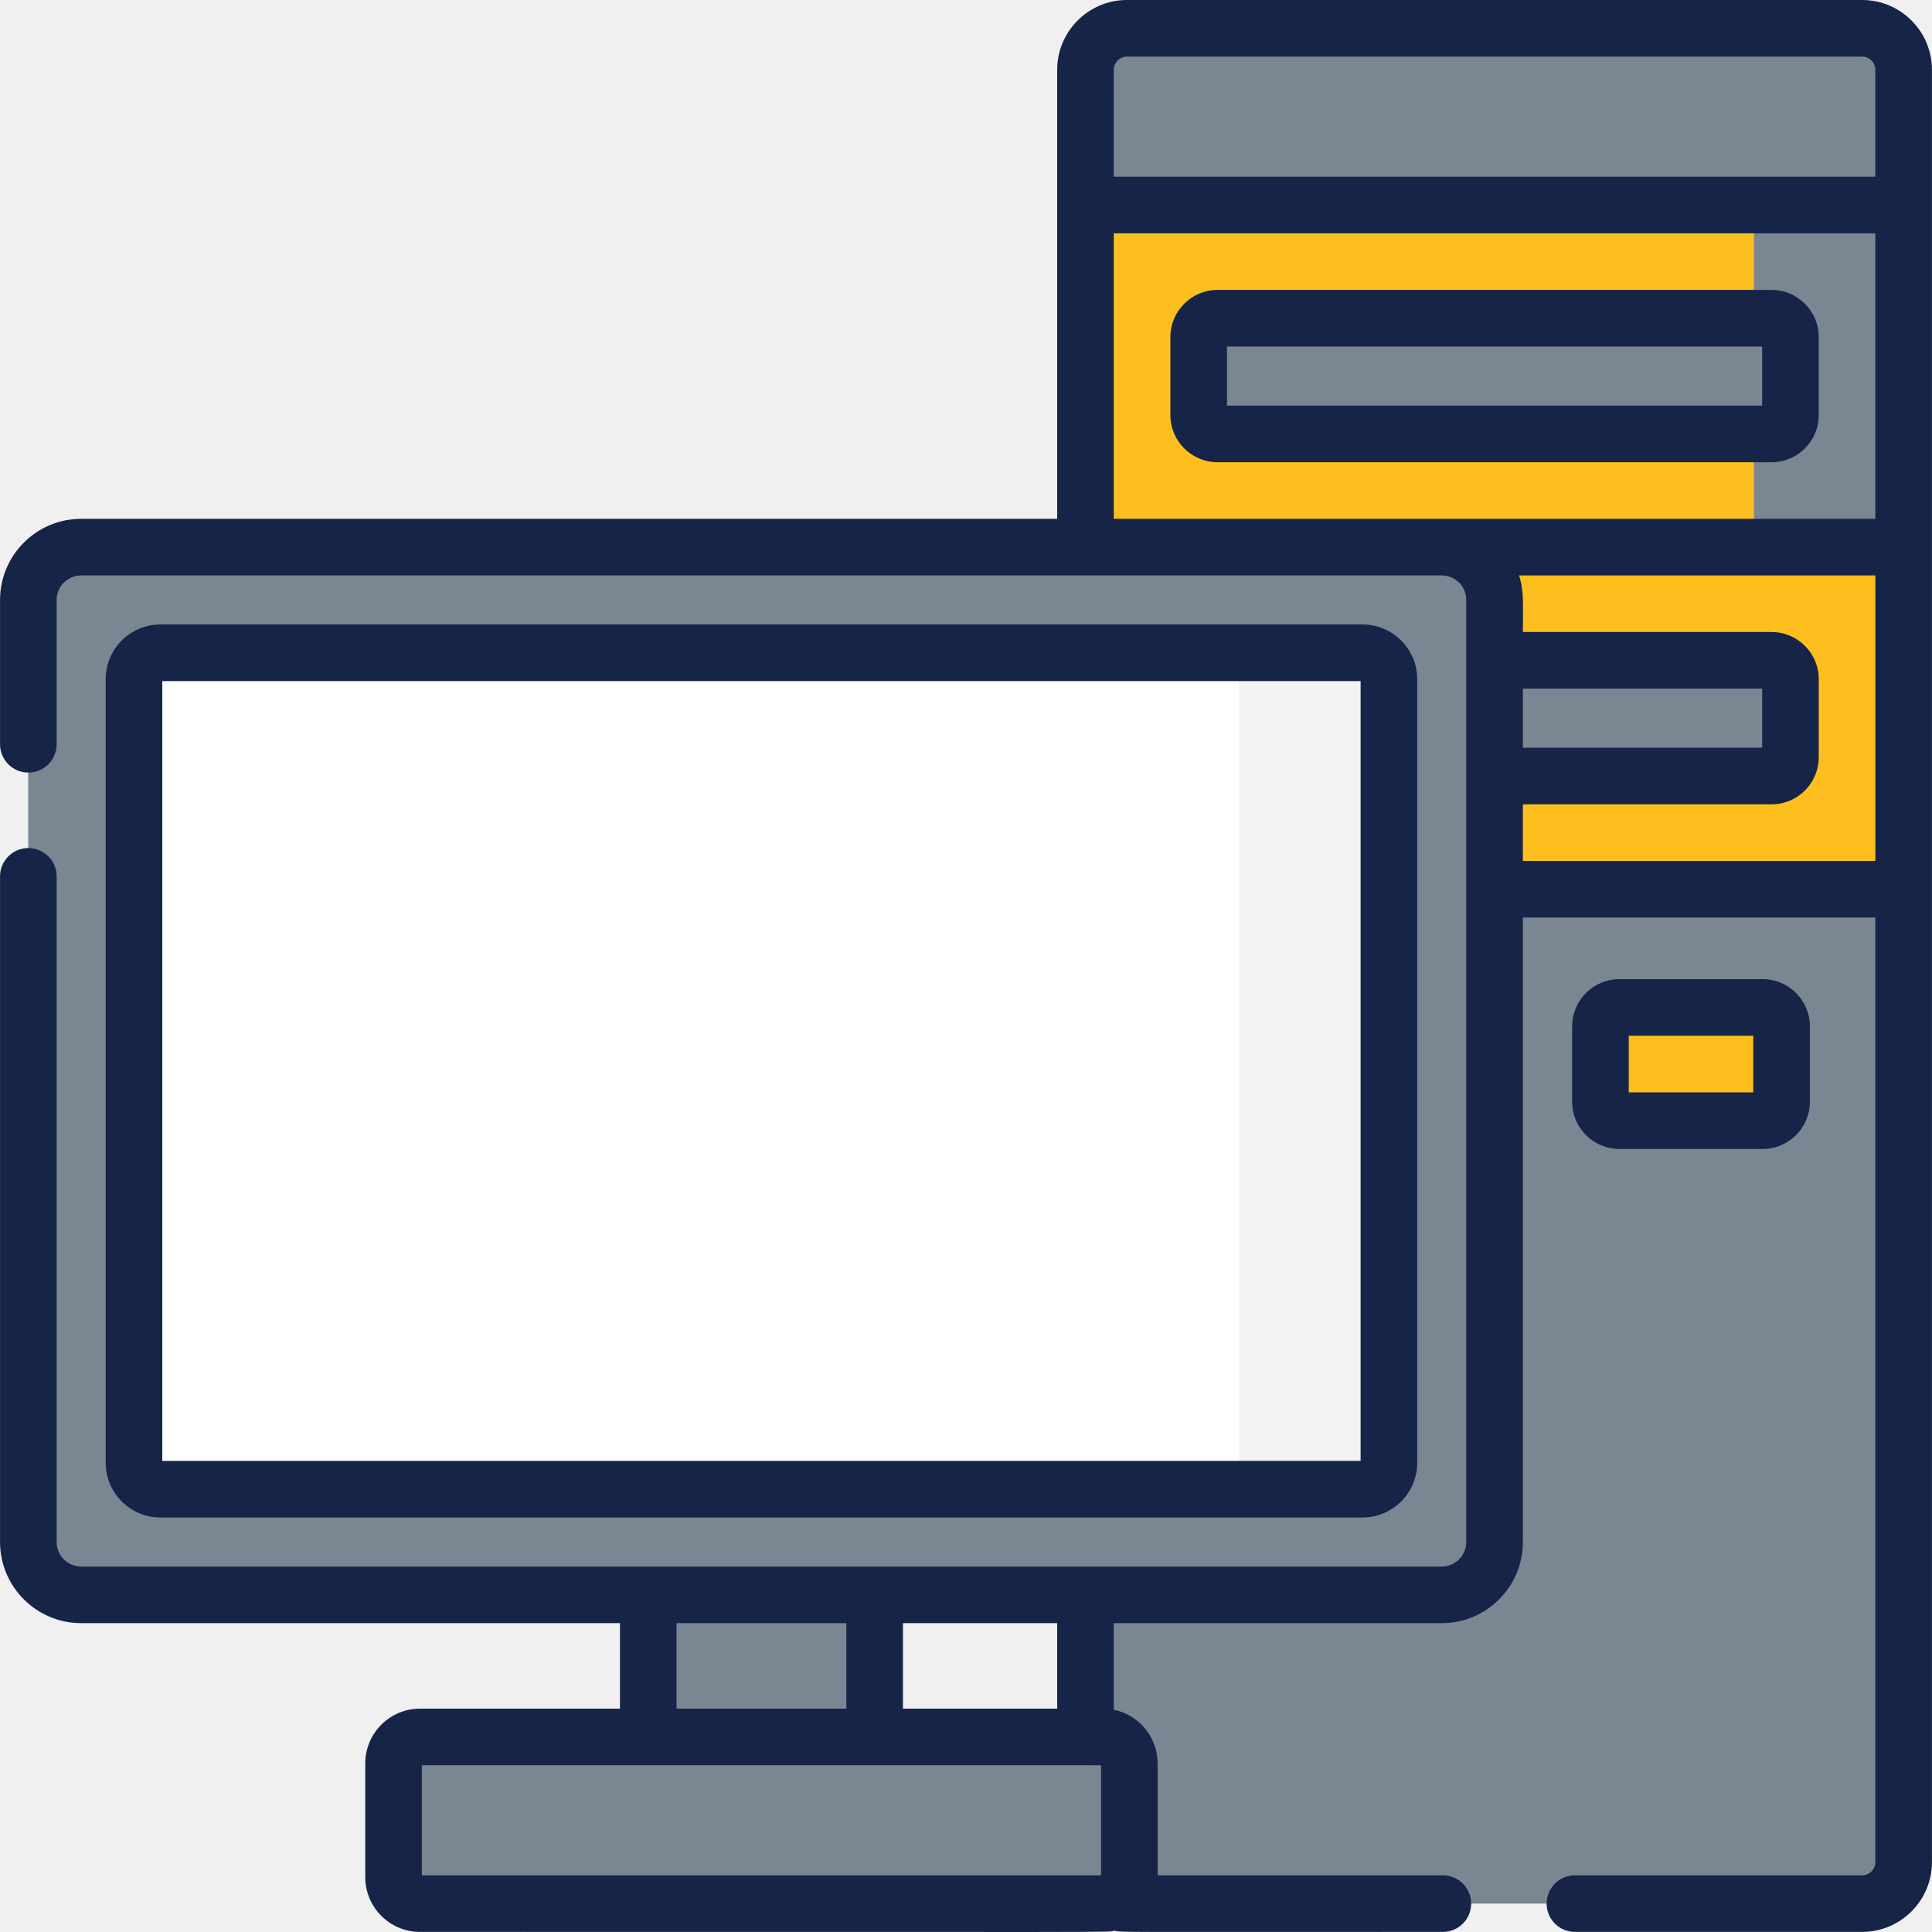
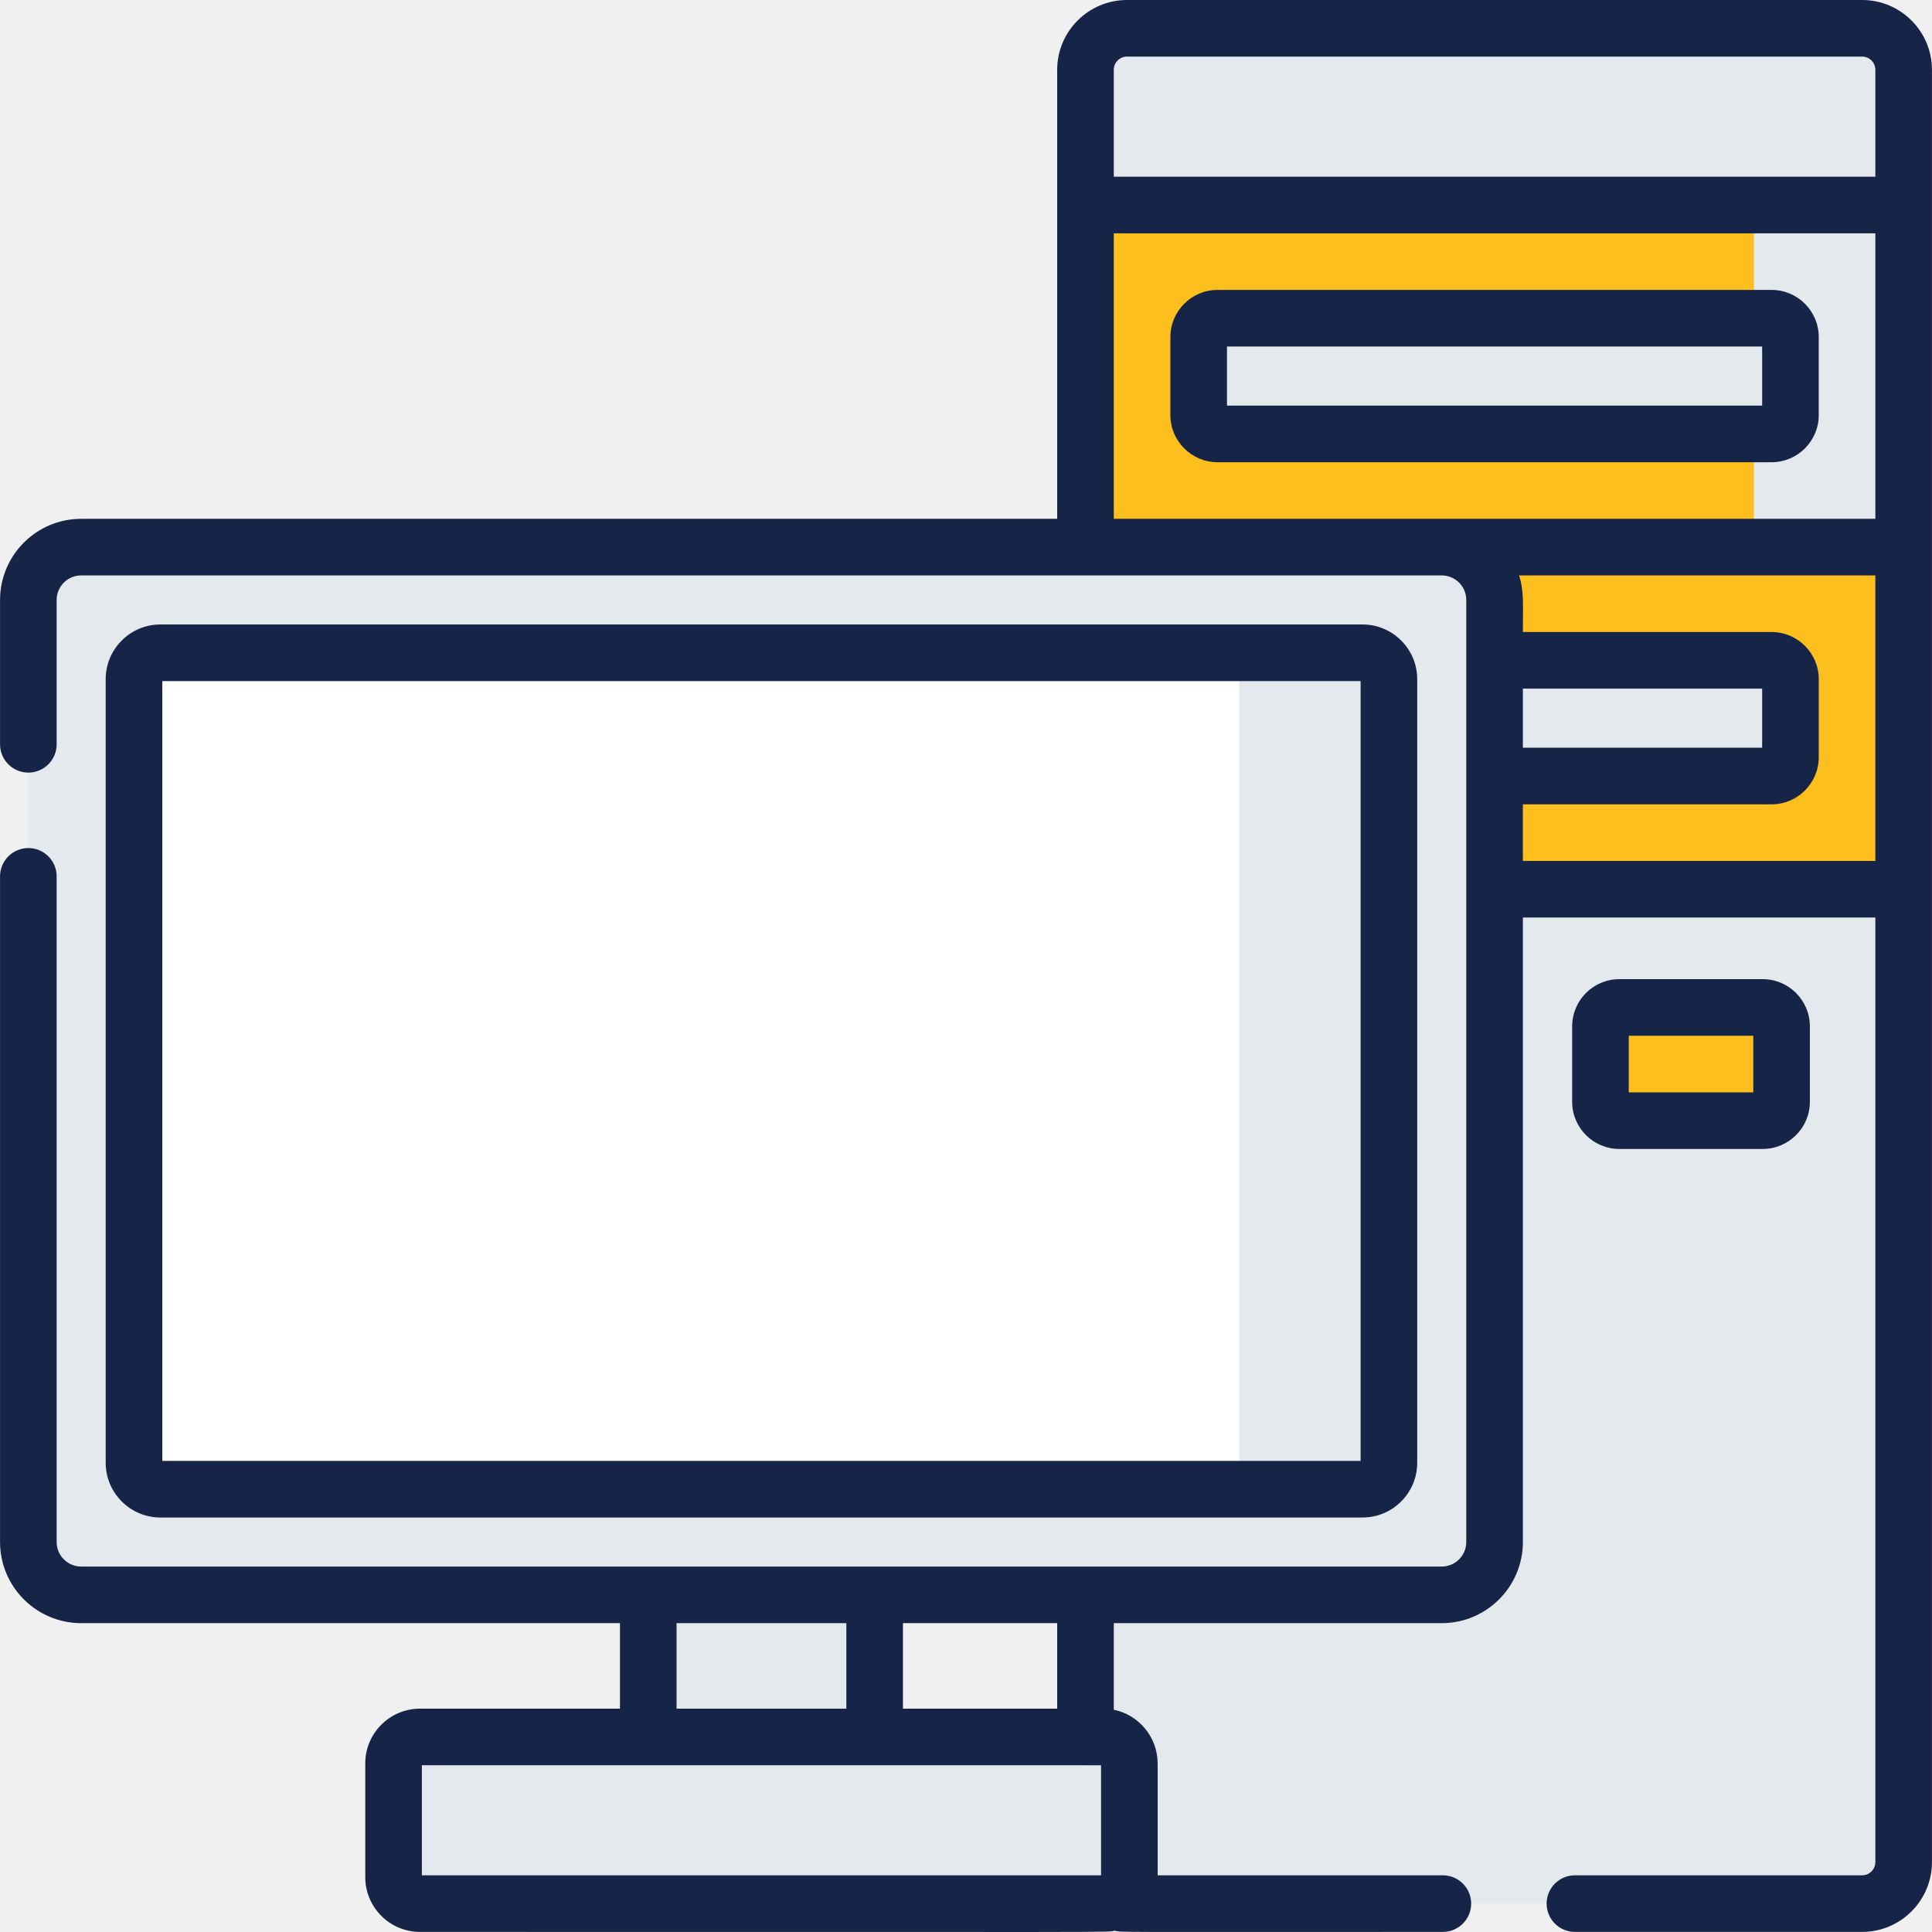
<svg xmlns="http://www.w3.org/2000/svg" id="Capa_1" enable-background="new 0 0 512.025 512.025" height="512px" viewBox="0 0 512.025 512.025" width="512px" class="">
  <g>
    <g>
      <g>
-         <path d="m493.512 504.5h-194.833c-6.075 0-11-4.925-11-11v-475c0-6.075 4.925-11 11-11h194.833c6.075 0 11 4.925 11 11v475c0 6.075-4.925 11-11 11z" fill="#5a5a5a" data-original="#5A5A5A" class="" style="fill:#7B8693" data-old_color="#5a5a5a" />
-         <path d="m493.512 7.5h-39.685c6.075 0 11 4.925 11 11v475c0 6.075-4.925 11-11 11h39.685c6.075 0 11-4.925 11-11v-475c0-6.075-4.925-11-11-11z" fill="#444" data-original="#444" class="" data-old_color="#444" style="fill:#7B8693" />
+         <path d="m493.512 504.5h-194.833c-6.075 0-11-4.925-11-11v-475c0-6.075 4.925-11 11-11h194.833c6.075 0 11 4.925 11 11v475c0 6.075-4.925 11-11 11z" fill="#5a5a5a" data-original="#5A5A5A" class="active-path" style="fill:#E3E9ED" data-old_color="#5a5a5a" />
+         <path d="m493.512 7.5h-39.685c6.075 0 11 4.925 11 11v475c0 6.075-4.925 11-11 11h39.685c6.075 0 11-4.925 11-11v-475c0-6.075-4.925-11-11-11z" fill="#444" data-original="#444" class="" data-old_color="#444" style="fill:#E3E9ED" />
        <path d="m287.679 54.333h216.833v90.667h-216.833z" fill="#9c9c9c" data-original="#9C9C9C" class="" style="fill:#FCBF1E" data-old_color="#9c9c9c" />
        <path d="m287.679 145h216.833v90.667h-216.833z" fill="#acacac" data-original="#ACACAC" class="" style="fill:#FCBF1E" data-old_color="#acacac" />
-         <path d="m464.827 54.333h39.685v90.667h-39.685z" fill="#838383" data-original="#838383" class="" style="fill:#7B8693" data-old_color="#838383" />
+         <path d="m464.827 54.333h39.685v90.667h-39.685z" fill="#838383" data-original="#838383" class="" style="fill:#E3E9ED" data-old_color="#838383" />
        <path d="m464.827 145h39.685v90.667h-39.685z" fill="#9c9c9c" data-original="#9C9C9C" class="" style="fill:#FCBF1E" data-old_color="#9c9c9c" />
-         <path d="m317.679 110v-20.667c0-2.761 2.239-5 5-5h146.833c2.761 0 5 2.239 5 5v20.667c0 2.761-2.239 5-5 5h-146.833c-2.761 0-5-2.239-5-5z" fill="#444" data-original="#444" class="" data-old_color="#444" style="fill:#7B8693" />
-         <path d="m317.679 200.667v-20.667c0-2.761 2.239-5 5-5h146.833c2.761 0 5 2.239 5 5v20.667c0 2.761-2.239 5-5 5h-146.833c-2.761 0-5-2.239-5-5z" fill="#444" data-original="#444" class="" data-old_color="#444" style="fill:#7B8693" />
-         <path d="m171.804 316.604h60v160.913h-60z" fill="#838383" data-original="#838383" class="" style="fill:#7B8693" data-old_color="#838383" />
-         <path d="m292.304 460.333h-181c-3.866 0-7 3.134-7 7v30.167c0 3.866 3.134 7 7 7h181c3.866 0 7-3.134 7-7v-30.167c0-3.866-3.134-7-7-7z" fill="#444" data-original="#444" class="" data-old_color="#444" style="fill:#7B8693" />
-         <path d="m382.096 422.673h-360.584c-7.732 0-14-6.268-14-14v-249.673c0-7.732 6.268-14 14-14h360.583c7.732 0 14 6.268 14 14v249.673c.001 7.732-6.267 14-13.999 14z" fill="#838383" data-original="#838383" class="" style="fill:#7B8693" data-old_color="#838383" />
+         <path d="m317.679 110v-20.667c0-2.761 2.239-5 5-5h146.833c2.761 0 5 2.239 5 5v20.667c0 2.761-2.239 5-5 5h-146.833c-2.761 0-5-2.239-5-5z" fill="#444" data-original="#444" class="" data-old_color="#444" style="fill:#E3E9ED" />
+         <path d="m317.679 200.667v-20.667c0-2.761 2.239-5 5-5h146.833c2.761 0 5 2.239 5 5v20.667c0 2.761-2.239 5-5 5h-146.833c-2.761 0-5-2.239-5-5z" fill="#444" data-original="#444" class="" data-old_color="#444" style="fill:#E3E9ED" />
+         <path d="m171.804 316.604h60v160.913h-60z" fill="#838383" data-original="#838383" class="" style="fill:#E3E9ED" data-old_color="#838383" />
+         <path d="m292.304 460.333h-181c-3.866 0-7 3.134-7 7v30.167c0 3.866 3.134 7 7 7h181c3.866 0 7-3.134 7-7v-30.167c0-3.866-3.134-7-7-7z" fill="#444" data-original="#444" class="" data-old_color="#444" style="fill:#E3E9ED" />
+         <path d="m382.096 422.673h-360.584c-7.732 0-14-6.268-14-14v-249.673c0-7.732 6.268-14 14-14h360.583c7.732 0 14 6.268 14 14v249.673c.001 7.732-6.267 14-13.999 14z" fill="#838383" data-original="#838383" class="" style="fill:#E3E9ED" data-old_color="#838383" />
        <path d="m35.512 387.673v-207.673c0-3.866 3.134-7 7-7h318.583c3.866 0 7 3.134 7 7v207.673c0 3.866-3.134 7-7 7h-318.583c-3.866 0-7-3.134-7-7z" fill="#b2caec" data-original="#B2CAEC" class="" style="fill:#FFFFFF" data-old_color="#b2caec" />
-         <path d="m382.096 422.673h-360.584c-7.732 0-14-6.268-14-14v-249.673c0-7.732 6.268-14 14-14h360.583c7.732 0 14 6.268 14 14v249.673c.001 7.732-6.267 14-13.999 14z" fill="#444" data-original="#444" class="" data-old_color="#444" style="fill:#7B8693" />
+         <path d="m382.096 422.673h-360.584c-7.732 0-14-6.268-14-14v-249.673c0-7.732 6.268-14 14-14h360.583c7.732 0 14 6.268 14 14v249.673c.001 7.732-6.267 14-13.999 14z" fill="#444" data-original="#444" class="" data-old_color="#444" style="fill:#E3E9ED" />
        <path d="m35.512 387.673v-207.673c0-3.866 3.134-7 7-7h318.583c3.866 0 7 3.134 7 7v207.673c0 3.866-3.134 7-7 7h-318.583c-3.866 0-7-3.134-7-7z" fill="#b2caec" data-original="#B2CAEC" class="" style="fill:#FFFFFF" data-old_color="#b2caec" />
-         <path d="m361.095 173h-39.685c3.866 0 7 3.134 7 7v207.673c0 3.866-3.134 7-7 7h39.685c3.866 0 7-3.134 7-7v-207.673c0-3.866-3.134-7-7-7z" fill="#82aee3" data-original="#82AEE3" class="active-path" style="fill:#F2F2F2" data-old_color="#82aee3" />
+         <path d="m361.095 173h-39.685c3.866 0 7 3.134 7 7v207.673c0 3.866-3.134 7-7 7h39.685c3.866 0 7-3.134 7-7v-207.673c0-3.866-3.134-7-7-7z" fill="#82aee3" data-original="#82AEE3" class="" style="fill:#E3E9ED" data-old_color="#82aee3" />
        <path d="m467.158 297h-38c-2.761 0-5-2.239-5-5v-20c0-2.761 2.239-5 5-5h38c2.761 0 5 2.239 5 5v20c0 2.761-2.239 5-5 5z" fill="#acacac" data-original="#ACACAC" class="" style="fill:#FCBF1E" data-old_color="#acacac" />
        <path d="m467.158 267h-2.331v30h2.331c2.762 0 5-2.239 5-5v-20c0-2.761-2.239-5-5-5z" fill="#9c9c9c" data-original="#9C9C9C" class="" style="fill:#FCBF1E" data-old_color="#9c9c9c" />
      </g>
      <g>
        <path d="m482.012 110v-20.667c0-6.893-5.607-12.5-12.5-12.5h-146.833c-6.893 0-12.5 5.607-12.5 12.5v20.667c0 6.893 5.607 12.5 12.5 12.5h146.833c6.893 0 12.5-5.607 12.5-12.5zm-15-2.5h-141.833v-15.667h141.833z" data-original="#000000" class="" style="fill:#162447" data-old_color="#000000" />
        <path d="m361.095 402.173c7.995 0 14.5-6.505 14.5-14.5v-207.673c0-7.995-6.505-14.5-14.5-14.5h-318.583c-7.995 0-14.5 6.505-14.5 14.5v207.673c0 7.995 6.505 14.5 14.5 14.5zm-318.083-221.673h317.583v206.673h-317.583z" data-original="#000000" class="" style="fill:#162447" data-old_color="#000000" />
        <path d="m429.158 304.5h38c6.893 0 12.5-5.607 12.5-12.5v-20c0-6.893-5.607-12.5-12.5-12.5h-38c-6.893 0-12.5 5.607-12.5 12.5v20c0 6.893 5.607 12.5 12.5 12.5zm2.5-30h33v15h-33z" data-original="#000000" class="" style="fill:#162447" data-old_color="#000000" />
        <path d="m493.512 0h-194.834c-10.201 0-18.5 8.299-18.5 18.5v119h-258.666c-11.855 0-21.5 9.645-21.5 21.5v38.256c0 4.143 3.357 7.5 7.5 7.5s7.5-3.357 7.5-7.5v-38.256c0-3.584 2.916-6.5 6.5-6.5h360.583c3.584 0 6.5 2.916 6.5 6.5v249.673c0 3.584-2.916 6.5-6.5 6.5-17.902 0-347.388 0-360.583 0-3.584 0-6.5-2.916-6.5-6.5v-176.417c0-4.143-3.357-7.5-7.5-7.5s-7.5 3.357-7.5 7.5v176.417c0 11.855 9.645 21.5 21.5 21.5h142.792v22.66h-53c-7.995 0-14.5 6.505-14.5 14.5v30.167c0 7.995 6.505 14.5 14.5 14.5 193.678 0 181.775.157 184.022-.322 2.463.46-3.336.322 87.067.322 4.143 0 7.5-3.357 7.5-7.5s-3.357-7.5-7.5-7.5h-75.589c0-37.065.005-28.306-.008-29.831-.078-6.913-5.076-12.729-11.605-14.046-.004-.001-.008-.002-.012-.003v-22.946h86.918c11.855 0 21.5-9.645 21.5-21.5v-165.508h93.416v250.334c0 1.93-1.57 3.5-3.5 3.5h-76.119c-4.143 0-7.5 3.357-7.5 7.5s3.357 7.5 7.5 7.5h76.119c10.201 0 18.5-8.299 18.5-18.5 0-4.746 0-471.139 0-475-.001-10.201-8.3-18.5-18.501-18.5zm-194.834 15h194.834c1.93 0 3.5 1.57 3.5 3.5v28.333h-201.834v-28.333c0-1.93 1.571-3.5 3.5-3.5zm-3.499 46.833h201.833v75.667h-114.916-.001-86.916zm108.417 120.667h63.416v15.666h-63.416zm-164.292 270.333v-22.66h40.874v22.66zm-60-22.66h45v22.66h-45zm-67.5 37.66h175.855c.007 0 .013.001.019.001h4.125v29.166h-179.999zm291.792-239.667v-15h65.916c6.893 0 12.5-5.607 12.5-12.5v-20.666c0-6.893-5.607-12.5-12.5-12.5h-65.916c0-7.208.345-10.76-1.004-15h94.42v75.666z" data-original="#000000" class="" style="fill:#162447" data-old_color="#000000" />
      </g>
    </g>
  </g>
</svg>
